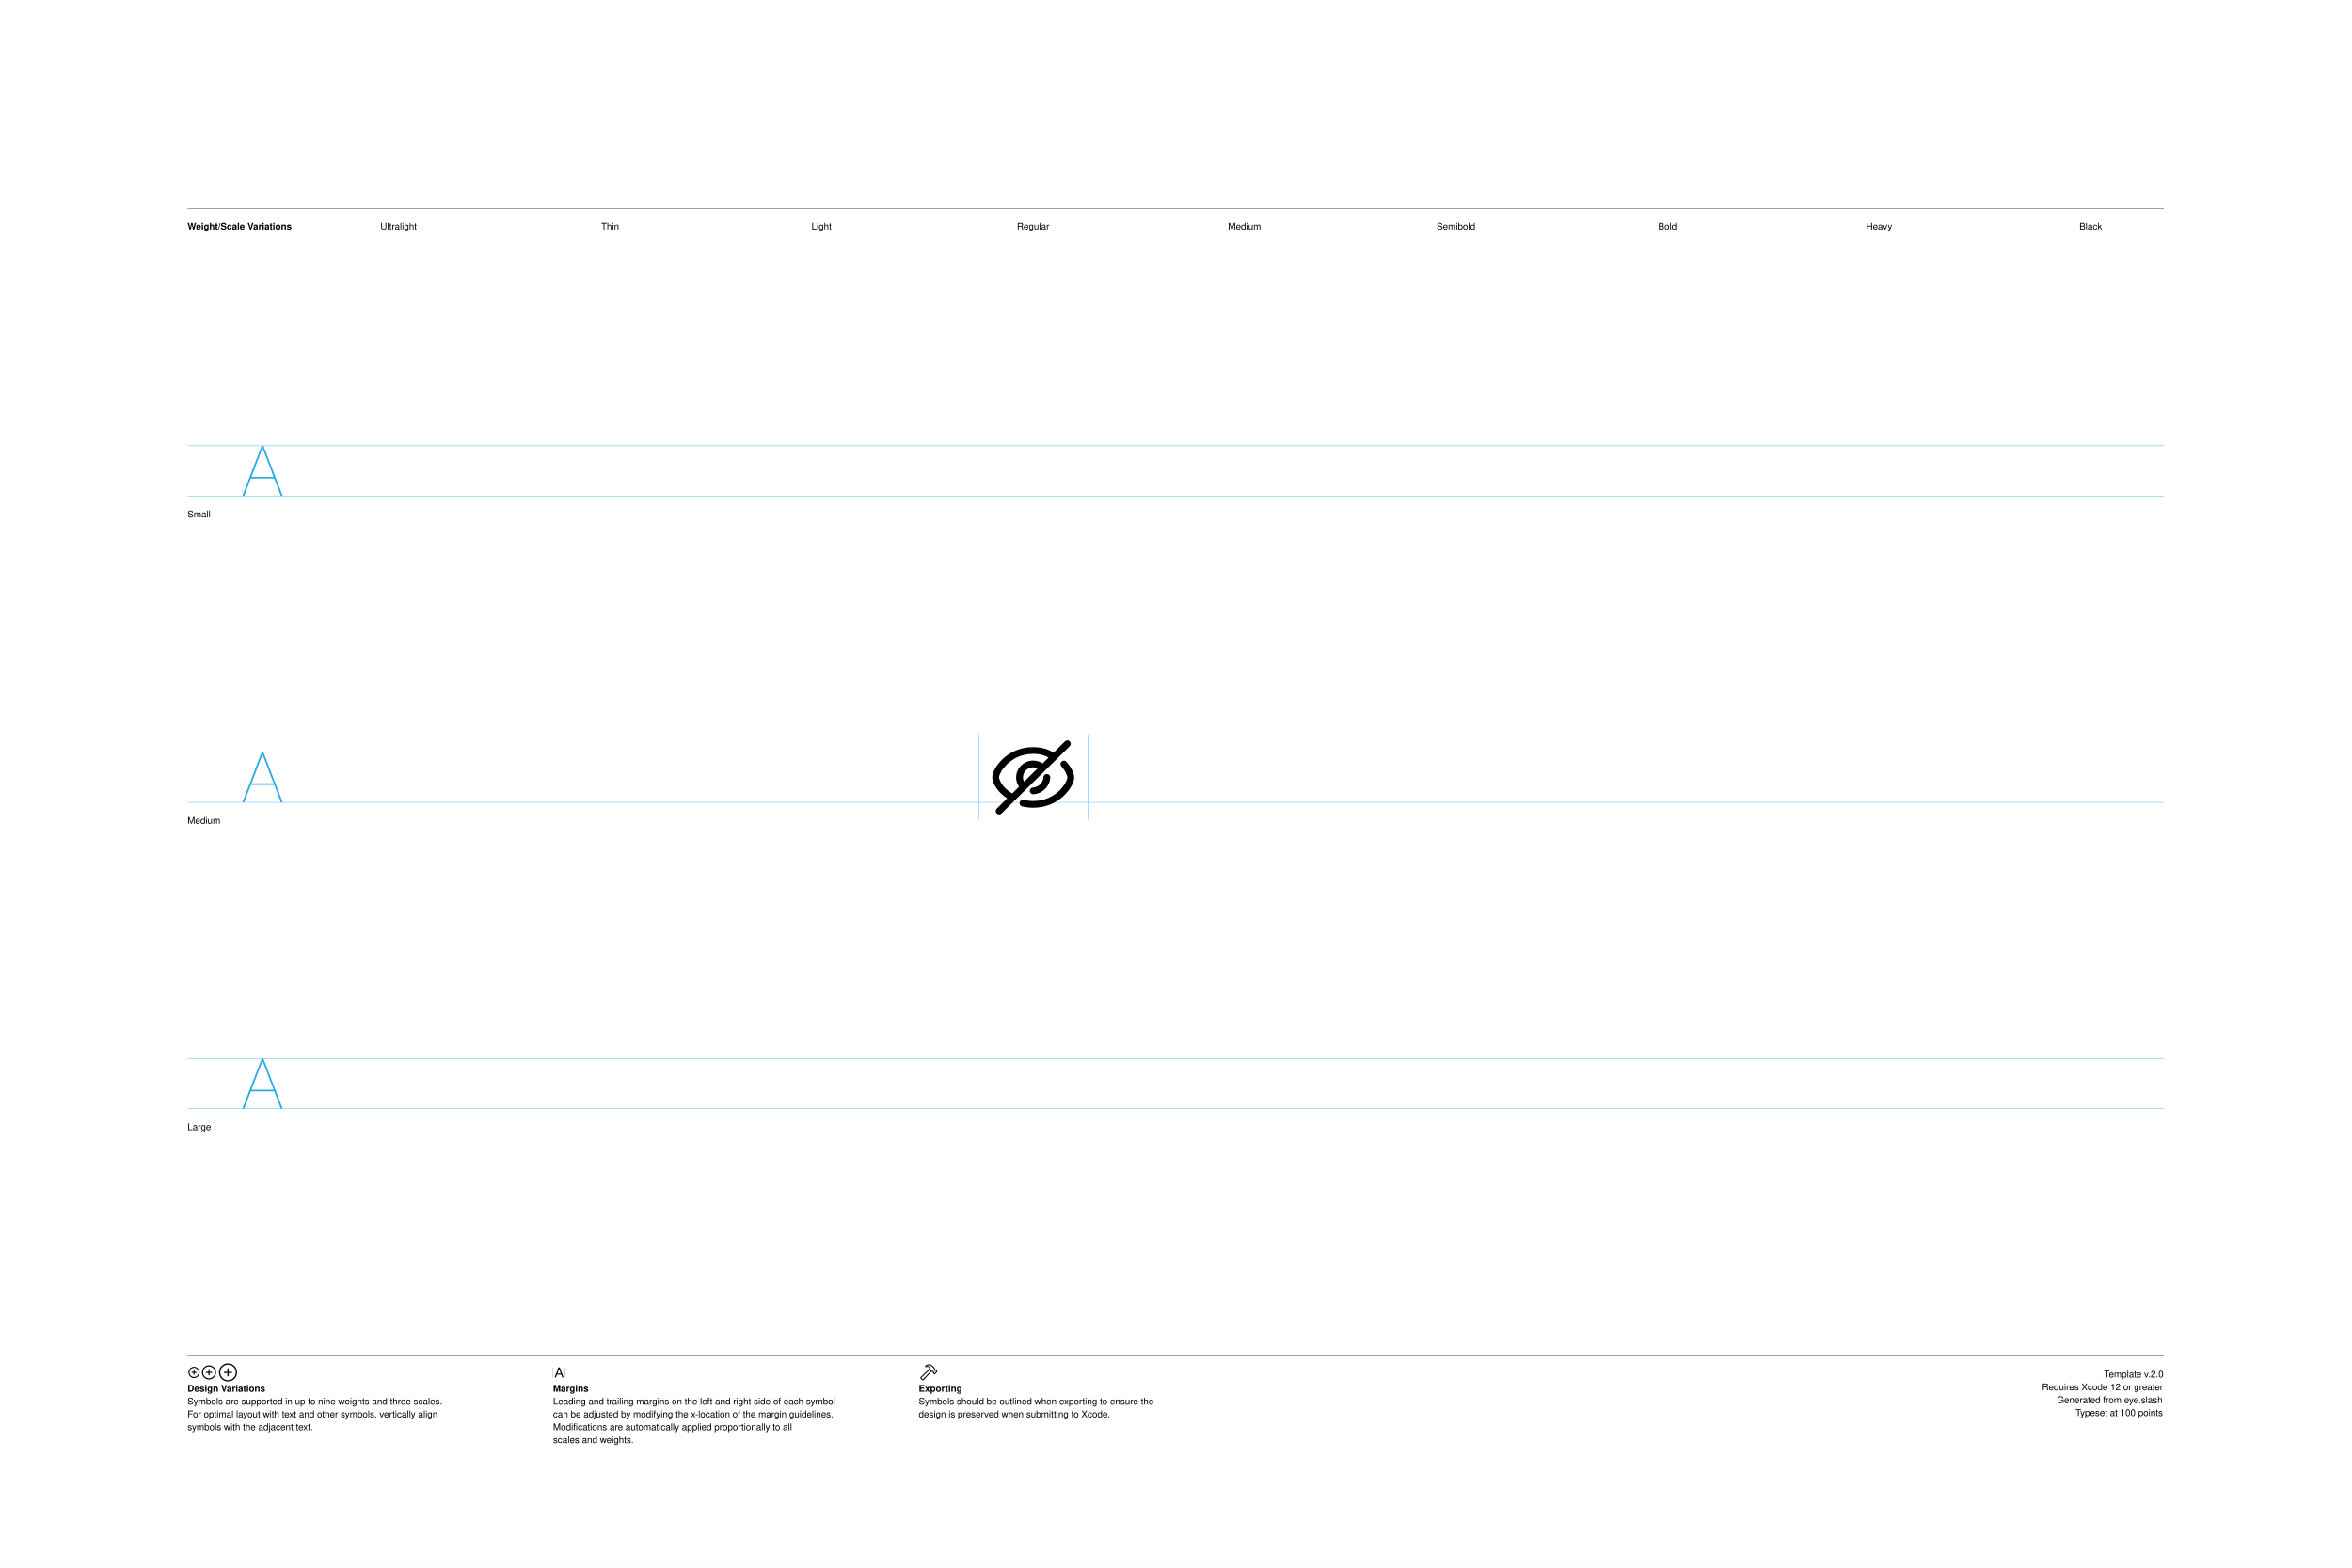
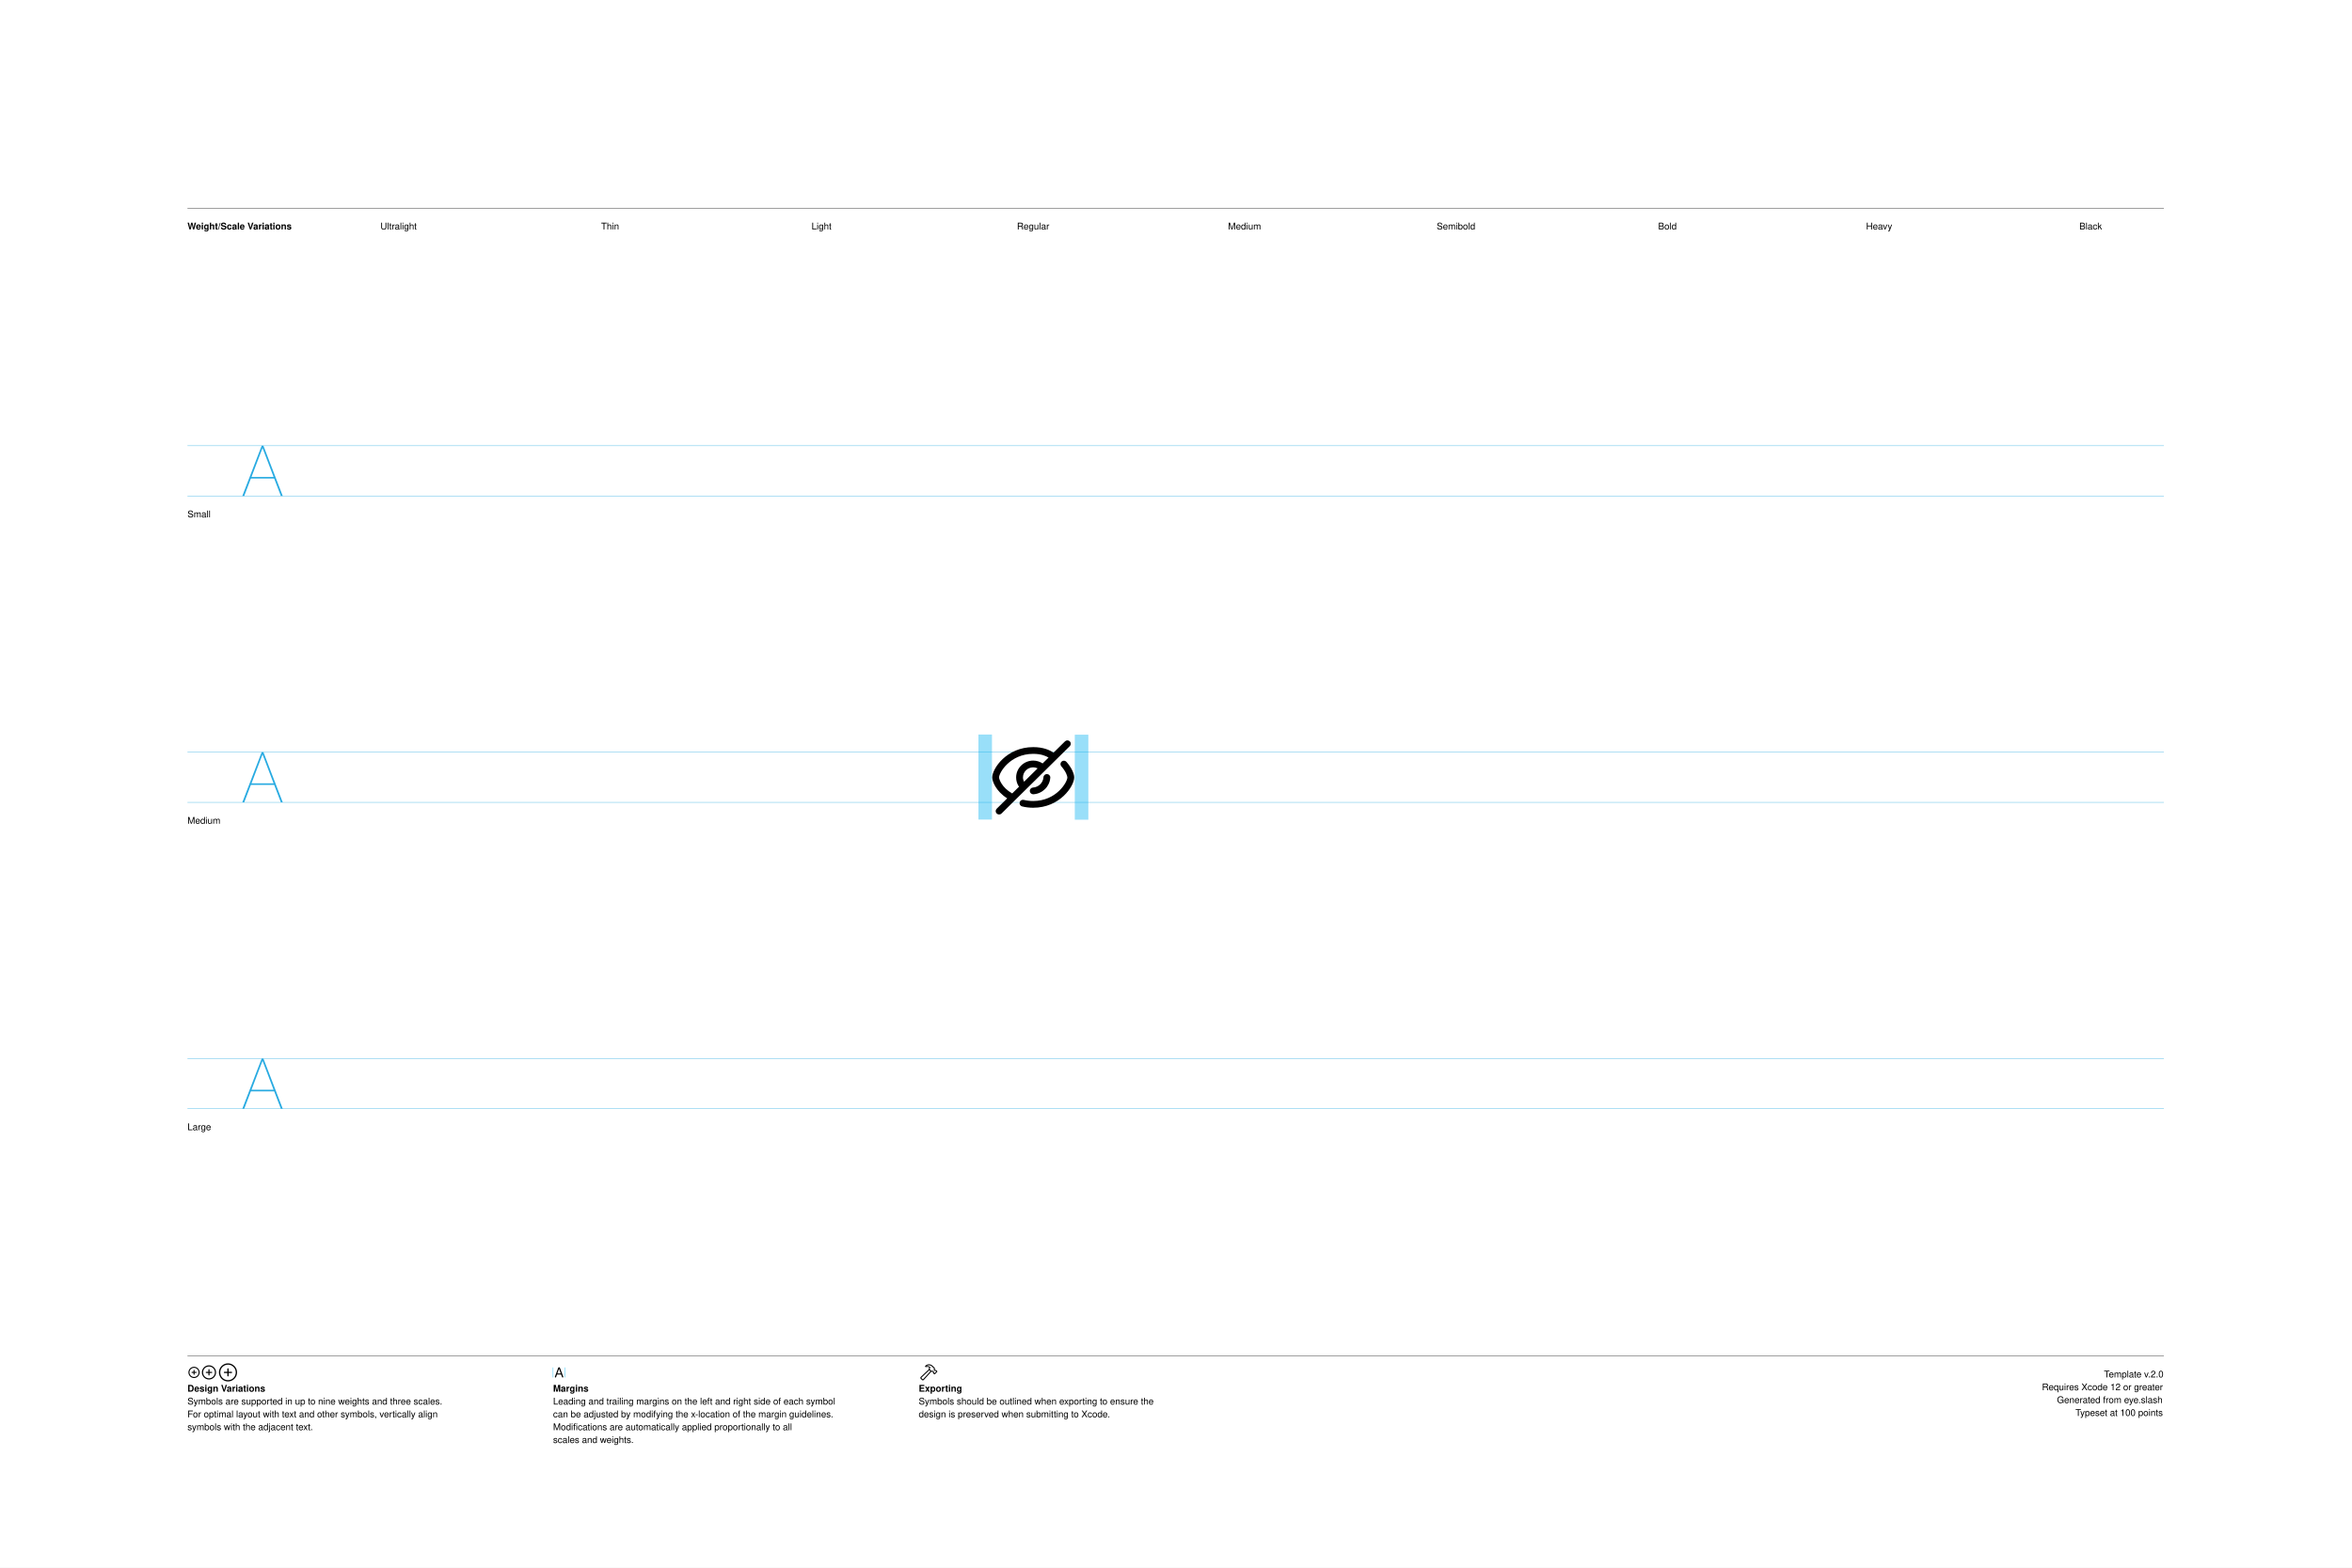
<svg xmlns="http://www.w3.org/2000/svg" width="3300px" height="2200px" viewBox="0 0 3300 2200" version="1.1">
  <g id="Page-1" stroke="none" stroke-width="1" fill="none" fill-rule="evenodd">
-     <g id="custom.eye.slash">
+     <g id="brave.eye.slash">
      <g id="Notes">
        <rect id="artboard" fill="#FFFFFF" fill-rule="nonzero" x="0" y="0" width="3300" height="2200" />
        <line x1="263" y1="292" x2="3036" y2="292" id="Path" stroke="#000000" stroke-width="0.5" />
        <text id="Weight/Scale-Variations" fill="#000000" fill-rule="nonzero" font-family="Helvetica-Bold, Helvetica" font-size="13" font-weight="bold">
          <tspan x="263" y="322">Weight/Scale Variations</tspan>
        </text>
        <text id="Ultralight" fill="#000000" fill-rule="nonzero" font-family="Helvetica" font-size="13" font-weight="normal">
          <tspan x="533.711" y="322">Ultralight</tspan>
        </text>
        <text id="Thin" fill="#000000" fill-rule="nonzero" font-family="Helvetica" font-size="13" font-weight="normal">
          <tspan x="843.422" y="322">Thin</tspan>
        </text>
        <text id="Light" fill="#000000" fill-rule="nonzero" font-family="Helvetica" font-size="13" font-weight="normal">
          <tspan x="1138.63" y="322">Light</tspan>
        </text>
        <text id="Regular" fill="#000000" fill-rule="nonzero" font-family="Helvetica" font-size="13" font-weight="normal">
          <tspan x="1426.84" y="322">Regular</tspan>
        </text>
        <text id="Medium" fill="#000000" fill-rule="nonzero" font-family="Helvetica" font-size="13" font-weight="normal">
          <tspan x="1723.06" y="322">Medium</tspan>
        </text>
        <text id="Semibold" fill="#000000" fill-rule="nonzero" font-family="Helvetica" font-size="13" font-weight="normal">
          <tspan x="2015.77" y="322">Semibold</tspan>
        </text>
        <text id="Bold" fill="#000000" fill-rule="nonzero" font-family="Helvetica" font-size="13" font-weight="normal">
          <tspan x="2326.48" y="322">Bold</tspan>
        </text>
        <text id="Heavy" fill="#000000" fill-rule="nonzero" font-family="Helvetica" font-size="13" font-weight="normal">
          <tspan x="2618.19" y="322">Heavy</tspan>
        </text>
        <text id="Black" fill="#000000" fill-rule="nonzero" font-family="Helvetica" font-size="13" font-weight="normal">
          <tspan x="2917.4" y="322">Black</tspan>
        </text>
        <line x1="263" y1="1903" x2="3036" y2="1903" id="Path" stroke="#000000" stroke-width="0.5" />
        <g id="Group" transform="translate(264, 1918)" fill="#000000" fill-rule="nonzero">
          <path d="M8.248,15.83 C12.555,15.83 16.139,12.256 16.139,7.949 C16.139,3.643 12.545,0.068 8.238,0.068 C3.941,0.068 0.367,3.643 0.367,7.949 C0.367,12.256 3.951,15.83 8.248,15.83 Z M8.248,14.346 C4.703,14.346 1.871,11.504 1.871,7.949 C1.871,4.394 4.693,1.553 8.238,1.553 C11.793,1.553 14.635,4.394 14.645,7.949 C14.654,11.504 11.803,14.346 8.248,14.346 Z M8.229,11.377 C8.697,11.377 8.971,11.064 8.971,10.547 L8.971,8.682 L11.002,8.682 C11.5,8.682 11.832,8.428 11.832,7.959 C11.832,7.48 11.52,7.217 11.002,7.217 L8.971,7.217 L8.971,5.186 C8.971,4.668 8.697,4.346 8.229,4.346 C7.76,4.346 7.506,4.688 7.506,5.186 L7.506,7.217 L5.494,7.217 C4.977,7.217 4.645,7.48 4.645,7.959 C4.645,8.428 4.996,8.682 5.494,8.682 L7.506,8.682 L7.506,10.547 C7.506,11.045 7.76,11.377 8.229,11.377 Z" id="Shape" />
        </g>
        <g id="Group" transform="translate(282.506, 1915)" fill="#000000" fill-rule="nonzero">
          <path d="M10.709,20.91 C16.158,20.91 20.67,16.389 20.67,10.949 C20.67,5.5 16.148,0.988 10.699,0.988 C5.26,0.988 0.748,5.5 0.748,10.949 C0.748,16.389 5.27,20.91 10.709,20.91 Z M10.709,19.25 C6.1,19.25 2.418,15.559 2.418,10.949 C2.418,6.34 6.09,2.648 10.699,2.648 C15.309,2.648 19,6.34 19.01,10.949 C19.02,15.559 15.318,19.25 10.709,19.25 Z M10.68,15.334 C11.207,15.334 11.51,14.982 11.51,14.406 L11.51,11.77 L14.322,11.77 C14.869,11.77 15.25,11.486 15.25,10.969 C15.25,10.441 14.889,10.139 14.322,10.139 L11.51,10.139 L11.51,7.316 C11.51,6.75 11.207,6.389 10.68,6.389 C10.162,6.389 9.879,6.769 9.879,7.316 L9.879,10.139 L7.076,10.139 C6.51,10.139 6.139,10.441 6.139,10.969 C6.139,11.486 6.529,11.77 7.076,11.77 L9.879,11.77 L9.879,14.406 C9.879,14.963 10.162,15.334 10.68,15.334 Z" id="Shape" />
        </g>
        <g id="Group" transform="translate(306.924, 1913)" fill="#000000" fill-rule="nonzero">
          <path d="M12.971,25.664 C19.934,25.664 25.695,19.902 25.695,12.949 C25.695,5.986 19.924,0.225 12.961,0.225 C6.008,0.225 0.256,5.986 0.256,12.949 C0.256,19.902 6.018,25.664 12.971,25.664 Z M12.971,23.848 C6.936,23.848 2.082,18.984 2.082,12.949 C2.082,6.904 6.926,2.051 12.961,2.051 C19.006,2.051 23.859,6.904 23.869,12.949 C23.879,18.984 19.016,23.848 12.971,23.848 Z M12.941,18.613 C13.518,18.613 13.859,18.223 13.859,17.617 L13.859,13.867 L17.775,13.867 C18.371,13.867 18.781,13.535 18.781,12.979 C18.781,12.402 18.391,12.061 17.775,12.061 L13.859,12.061 L13.859,8.135 C13.859,7.519 13.518,7.129 12.941,7.129 C12.375,7.129 12.053,7.539 12.053,8.135 L12.053,12.061 L8.146,12.061 C7.531,12.061 7.131,12.402 7.131,12.979 C7.131,13.535 7.551,13.867 8.146,13.867 L12.053,13.867 L12.053,17.617 C12.053,18.203 12.375,18.613 12.941,18.613 Z" id="Shape" />
        </g>
        <text id="Design-Variations" fill="#000000" fill-rule="nonzero" font-family="Helvetica-Bold, Helvetica" font-size="13" font-weight="bold">
          <tspan x="263" y="1953">Design Variations</tspan>
        </text>
        <text id="Symbols-are-supported-in-up-to-nine-weights-and-three-scales." fill="#000000" fill-rule="nonzero" font-family="Helvetica" font-size="13" font-weight="normal">
          <tspan x="263" y="1971">Symbols are supported in up to nine weights and three scales.</tspan>
        </text>
        <text id="For-optimal-layout-with-text-and-other-symbols,-vertically-align" fill="#000000" fill-rule="nonzero" font-family="Helvetica" font-size="13" font-weight="normal">
          <tspan x="263" y="1989">For optimal layout with text and other symbols, vertically align</tspan>
        </text>
        <text id="symbols-with-the-adjacent-text." fill="#000000" fill-rule="nonzero" font-family="Helvetica" font-size="13" font-weight="normal">
          <tspan x="263" y="2007">symbols with the adjacent text.</tspan>
        </text>
        <line x1="776" y1="1919" x2="776" y2="1933" id="Path" stroke="#00AEEF" stroke-width="0.5" />
        <g id="Group" transform="translate(778, 1918)" fill="#000000" fill-rule="nonzero">
          <path d="M1.311,15.127 C1.828,15.127 2.082,14.932 2.268,14.395 L3.527,10.938 L9.289,10.938 L10.549,14.395 C10.734,14.932 10.988,15.127 11.496,15.127 C12.014,15.127 12.346,14.814 12.346,14.326 C12.346,14.16 12.316,14.014 12.238,13.799 L7.658,1.611 C7.434,1.006 7.033,0.713 6.408,0.713 C5.803,0.713 5.393,1.006 5.178,1.602 L0.598,13.809 C0.52,14.023 0.49,14.17 0.49,14.336 C0.49,14.824 0.803,15.127 1.311,15.127 Z M4.006,9.463 L6.379,2.891 L6.428,2.891 L8.801,9.463 L4.006,9.463 Z" id="Shape" />
        </g>
        <line x1="792.836" y1="1919" x2="792.836" y2="1933" id="Path" stroke="#00AEEF" stroke-width="0.5" />
        <text id="Margins" fill="#000000" fill-rule="nonzero" font-family="Helvetica-Bold, Helvetica" font-size="13" font-weight="bold">
          <tspan x="776" y="1953">Margins</tspan>
        </text>
        <text id="Leading-and-trailing-margins-on-the-left-and-right-side-of-each-symbol" fill="#000000" fill-rule="nonzero" font-family="Helvetica" font-size="13" font-weight="normal">
          <tspan x="776" y="1971">Leading and trailing margins on the left and right side of each symbol</tspan>
        </text>
        <text id="can-be-adjusted-by-modifying-the-x-location-of-the-margin-guidelines." fill="#000000" fill-rule="nonzero" font-family="Helvetica" font-size="13" font-weight="normal">
          <tspan x="776" y="1989">can be adjusted by modifying the x-location of the margin guidelines.</tspan>
        </text>
        <text id="Modifications-are-automatically-applied-proportionally-to-all" fill="#000000" fill-rule="nonzero" font-family="Helvetica" font-size="13" font-weight="normal">
          <tspan x="776" y="2007">Modifications are automatically applied proportionally to all</tspan>
        </text>
        <text id="scales-and-weights." fill="#000000" fill-rule="nonzero" font-family="Helvetica" font-size="13" font-weight="normal">
          <tspan x="776" y="2025">scales and weights.</tspan>
        </text>
        <g id="Group" transform="translate(1291, 1914)" fill="#000000" fill-rule="nonzero">
          <path d="M0.842,20.865 L2.541,22.574 C3.4,23.443 4.387,23.385 5.314,22.359 L15.49,11.148 C15.754,11.236 16.027,11.217 16.34,11.158 L17.404,10.963 L18.068,11.637 L18.029,12.193 C17.99,12.691 18.117,13.072 18.605,13.551 L19.367,14.293 C19.846,14.771 20.461,14.801 20.93,14.332 L23.84,11.412 C24.309,10.943 24.289,10.348 23.811,9.869 L23.039,9.107 C22.561,8.629 22.189,8.473 21.711,8.512 L21.135,8.56 L20.49,7.926 L20.734,6.803 C20.861,6.236 20.705,5.797 20.119,5.211 L17.922,3.023 C14.582,-0.297 10.148,-0.219 7.258,2.672 C6.838,3.082 6.809,3.658 7.043,4.049 C7.277,4.41 7.736,4.644 8.381,4.479 C9.846,4.137 11.369,4.078 12.795,5.016 L12.209,6.471 C12.014,6.949 11.984,7.35 12.111,7.711 L1.047,18.102 C0.061,19.02 -0.018,19.996 0.842,20.865 Z M8.752,3.043 C11.184,1.266 14.475,1.568 16.701,3.795 L19.133,6.207 C19.367,6.441 19.406,6.627 19.338,6.969 L19.016,8.453 L20.52,9.938 L21.506,9.879 C21.76,9.869 21.838,9.889 22.033,10.084 L22.609,10.66 L20.168,13.102 L19.592,12.525 C19.396,12.33 19.367,12.252 19.377,11.988 L19.445,11.012 L17.951,9.527 L16.428,9.781 C16.105,9.85 15.959,9.82 15.715,9.586 L13.713,7.584 C13.459,7.35 13.43,7.184 13.586,6.812 L14.465,4.723 C12.902,3.268 10.871,2.643 8.84,3.238 C8.684,3.277 8.625,3.15 8.752,3.043 Z M3.273,21.305 L2.102,20.143 C1.633,19.684 1.74,19.342 2.141,18.98 L12.951,8.805 L14.416,10.289 L4.426,21.275 C4.074,21.676 3.742,21.773 3.273,21.305 Z" id="Shape" />
        </g>
        <text id="Exporting" fill="#000000" fill-rule="nonzero" font-family="Helvetica-Bold, Helvetica" font-size="13" font-weight="bold">
          <tspan x="1289" y="1953">Exporting</tspan>
        </text>
        <text id="Symbols-should-be-outlined-when-exporting-to-ensure-the" fill="#000000" fill-rule="nonzero" font-family="Helvetica" font-size="13" font-weight="normal">
          <tspan x="1289" y="1971">Symbols should be outlined when exporting to ensure the</tspan>
        </text>
        <text id="design-is-preserved-when-submitting-to-Xcode." fill="#000000" fill-rule="nonzero" font-family="Helvetica" font-size="13" font-weight="normal">
          <tspan x="1289" y="1989">design is preserved when submitting to Xcode.</tspan>
        </text>
-         <text id="template-version" fill="#000000" fill-rule="nonzero" font-family="Helvetica" font-size="13" font-weight="normal">
+         <text id="Template-v.2.0" fill="#000000" fill-rule="nonzero" font-family="Helvetica" font-size="13" font-weight="normal">
          <tspan x="2952" y="1933">Template v.2.0</tspan>
        </text>
        <text id="Requires-Xcode-12-or-greater" fill="#000000" fill-rule="nonzero" font-family="Helvetica" font-size="13" font-weight="normal">
          <tspan x="2865" y="1951">Requires Xcode 12 or greater</tspan>
        </text>
        <text id="Generated-from-eye.slash" fill="#000000" fill-rule="nonzero" font-family="Helvetica" font-size="13" font-weight="normal">
          <tspan x="2886" y="1969">Generated from eye.slash</tspan>
        </text>
        <text id="Typeset-at-100-points" fill="#000000" fill-rule="nonzero" font-family="Helvetica" font-size="13" font-weight="normal">
          <tspan x="2912" y="1987">Typeset at 100 points</tspan>
        </text>
        <text id="Small" fill="#000000" fill-rule="nonzero" font-family="Helvetica" font-size="13" font-weight="normal">
          <tspan x="263" y="726">Small</tspan>
        </text>
        <text id="Medium" fill="#000000" fill-rule="nonzero" font-family="Helvetica" font-size="13" font-weight="normal">
          <tspan x="263" y="1156">Medium</tspan>
        </text>
        <text id="Large" fill="#000000" fill-rule="nonzero" font-family="Helvetica" font-size="13" font-weight="normal">
          <tspan x="263" y="1586">Large</tspan>
        </text>
      </g>
      <g id="Guides" transform="translate(263, 625)">
        <g id="H-reference" transform="translate(76, 0)" fill="#27AAE1" fill-rule="nonzero">
          <path d="M0.977,71 L3.662,71 L12.988,46.537 L45.703,46.537 L55.078,71 L57.715,71 L30.615,0.541 L28.125,0.541 L0.977,71 Z M29.297,3.861 L29.395,3.861 L44.873,44.291 L13.867,44.291 L29.297,3.861 Z" id="Shape" />
        </g>
        <line x1="0" y1="71" x2="2773" y2="71" id="Baseline-S" stroke="#27AAE1" stroke-width="0.5" />
        <line x1="0" y1="0.541" x2="2773" y2="0.541" id="Capline-S" stroke="#27AAE1" stroke-width="0.5" />
        <g id="H-reference" transform="translate(76, 430)" fill="#27AAE1" fill-rule="nonzero">
          <path d="M0.977,71 L3.662,71 L12.988,46.537 L45.703,46.537 L55.078,71 L57.715,71 L30.615,0.541 L28.125,0.541 L0.977,71 Z M29.297,3.861 L29.395,3.861 L44.873,44.291 L13.867,44.291 L29.297,3.861 Z" id="Shape" />
        </g>
        <line x1="0" y1="501" x2="2773" y2="501" id="Baseline-M" stroke="#27AAE1" stroke-width="0.5" />
        <line x1="0" y1="430.54" x2="2773" y2="430.54" id="Capline-M" stroke="#27AAE1" stroke-width="0.5" />
        <g id="H-reference" transform="translate(76, 860)" fill="#27AAE1" fill-rule="nonzero">
          <path d="M0.977,71 L3.662,71 L12.988,46.537 L45.703,46.537 L55.078,71 L57.715,71 L30.615,0.541 L28.125,0.541 L0.977,71 Z M29.297,3.861 L29.395,3.861 L44.873,44.291 L13.867,44.291 L29.297,3.861 Z" id="Shape" />
        </g>
        <line x1="0" y1="931" x2="2773" y2="931" id="Baseline-L" stroke="#27AAE1" stroke-width="0.5" />
        <line x1="0" y1="860.54" x2="2773" y2="860.54" id="Capline-L" stroke="#27AAE1" stroke-width="0.5" />
-         <line x1="1110.16" y1="405.79" x2="1110.16" y2="525.12" id="left-margin" stroke="#00AEEF" stroke-width="0.5" />
-         <line x1="1263.53" y1="405.79" x2="1263.53" y2="525.12" id="right-margin" stroke="#00AEEF" stroke-width="0.5" />
+         <rect id="left-margin" fill="#00AEEF" fill-rule="nonzero" opacity="0.4" x="1109.79" y="405.79" width="19" height="119.336" />
+         <rect id="right-margin" fill="#00AEEF" fill-rule="nonzero" opacity="0.4" x="1245" y="406" width="19" height="119.336" />
      </g>
-       <g id="Symbols" transform="translate(1392, 1039)" fill="#000000">
+       <g id="Symbols" transform="translate(1392, 1039)" fill="#000000" fill-rule="nonzero">
        <g id="Regular-M" transform="translate(0.16, 0)">
          <path d="M13.024,102.614 C12.089,103.54 10.863,104 9.636,104 C8.409,104 7.183,103.54 6.248,102.614 C4.375,100.772 4.375,97.778 6.248,95.931 L21.011,81.364 C5.348,71.439 0,57.707 0,51.997 C0,39.651 20.149,9.454 57.5,9.454 C71.884,9.454 80.955,13.759 85.972,17.276 L102.082,1.385 C103.951,-0.462 106.984,-0.462 108.857,1.385 C110.726,3.231 110.726,6.226 108.857,8.068 L13.024,102.614 Z M44.62,58.073 L63.686,39.262 C61.765,38.356 59.671,37.819 57.5,37.819 C49.575,37.819 43.125,44.184 43.125,52.002 C43.125,54.128 43.705,56.174 44.62,58.073 Z M57.5,18.909 C24.993,18.909 9.583,45.452 9.583,51.997 C9.583,54.105 13.005,65.852 27.998,74.467 L37.763,64.836 C37.428,64.528 37.035,64.3 36.79,63.892 C34.663,60.299 33.542,56.188 33.542,52.002 C33.542,38.973 44.289,28.369 57.5,28.369 C62.239,28.369 66.796,29.798 70.691,32.351 L79.039,24.116 C75.086,21.705 68.248,18.909 57.5,18.909 Z M57.495,75.63 C54.994,75.63 52.886,73.718 52.718,71.216 C52.545,68.61 54.544,66.36 57.189,66.189 C65.052,65.681 71.372,59.449 71.884,51.689 C72.057,49.087 74.405,47.103 76.978,47.284 C79.618,47.45 81.621,49.7 81.449,52.306 C80.624,64.78 70.461,74.805 57.811,75.626 C57.706,75.63 57.601,75.63 57.495,75.63 Z M44.28,83.524 C48.458,84.558 52.91,85.085 57.5,85.085 C90.007,85.085 105.417,58.547 105.417,51.997 C105.417,50.023 103.342,43.6 96.926,36.372 C95.182,34.402 95.383,31.416 97.376,29.698 C99.365,27.98 102.393,28.179 104.138,30.144 C110.736,37.577 115,46.159 115,51.997 C115,64.343 94.851,94.54 57.5,94.54 C52.119,94.54 46.882,93.919 41.937,92.689 C39.368,92.053 37.816,89.481 38.458,86.951 C39.105,84.416 41.707,82.883 44.28,83.524 Z" id="Shape" />
        </g>
      </g>
    </g>
  </g>
</svg>
